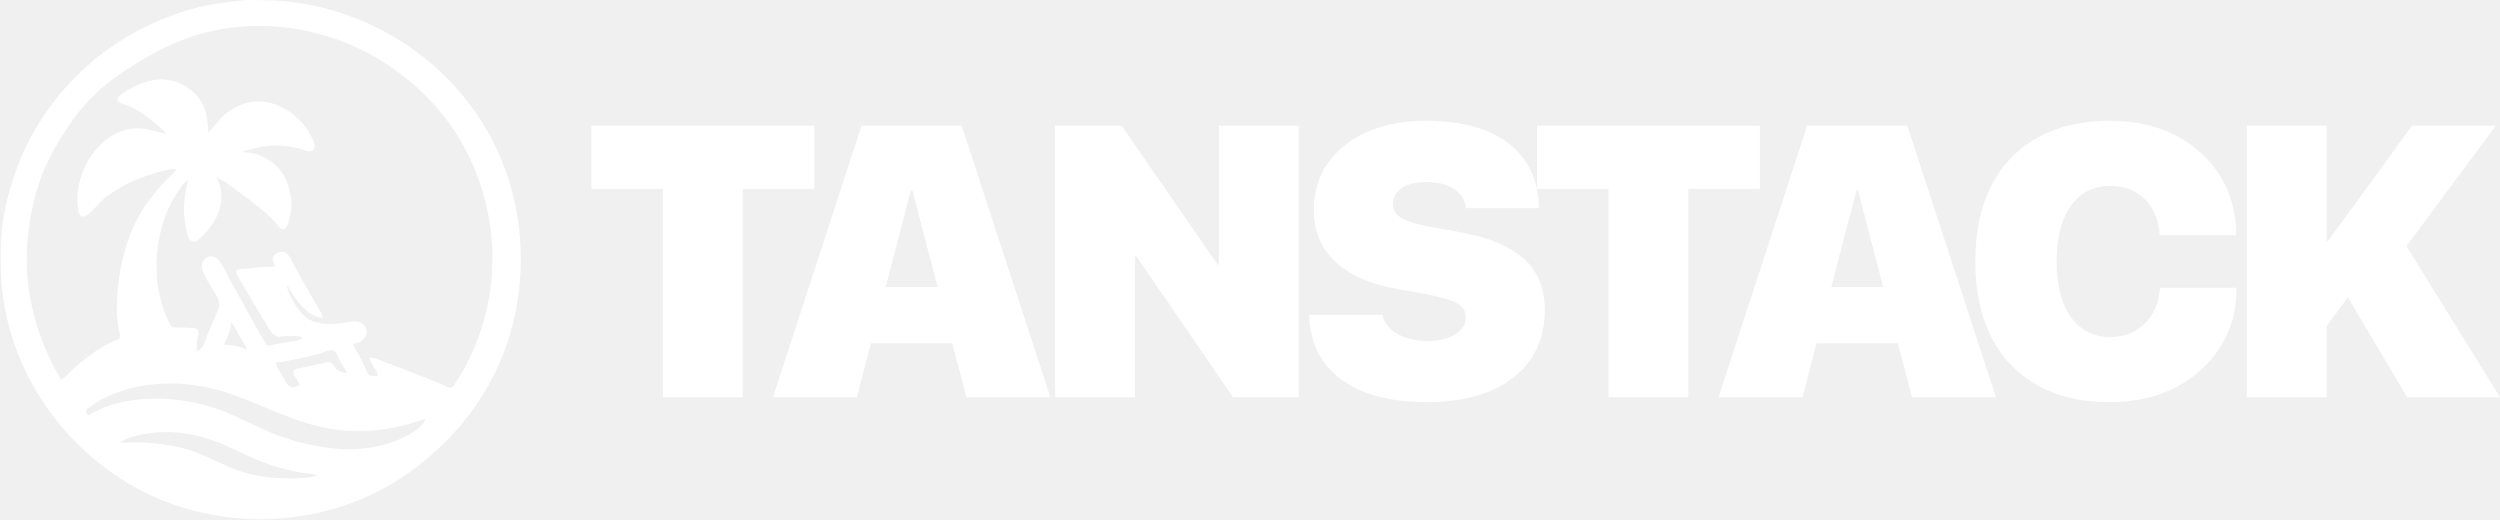
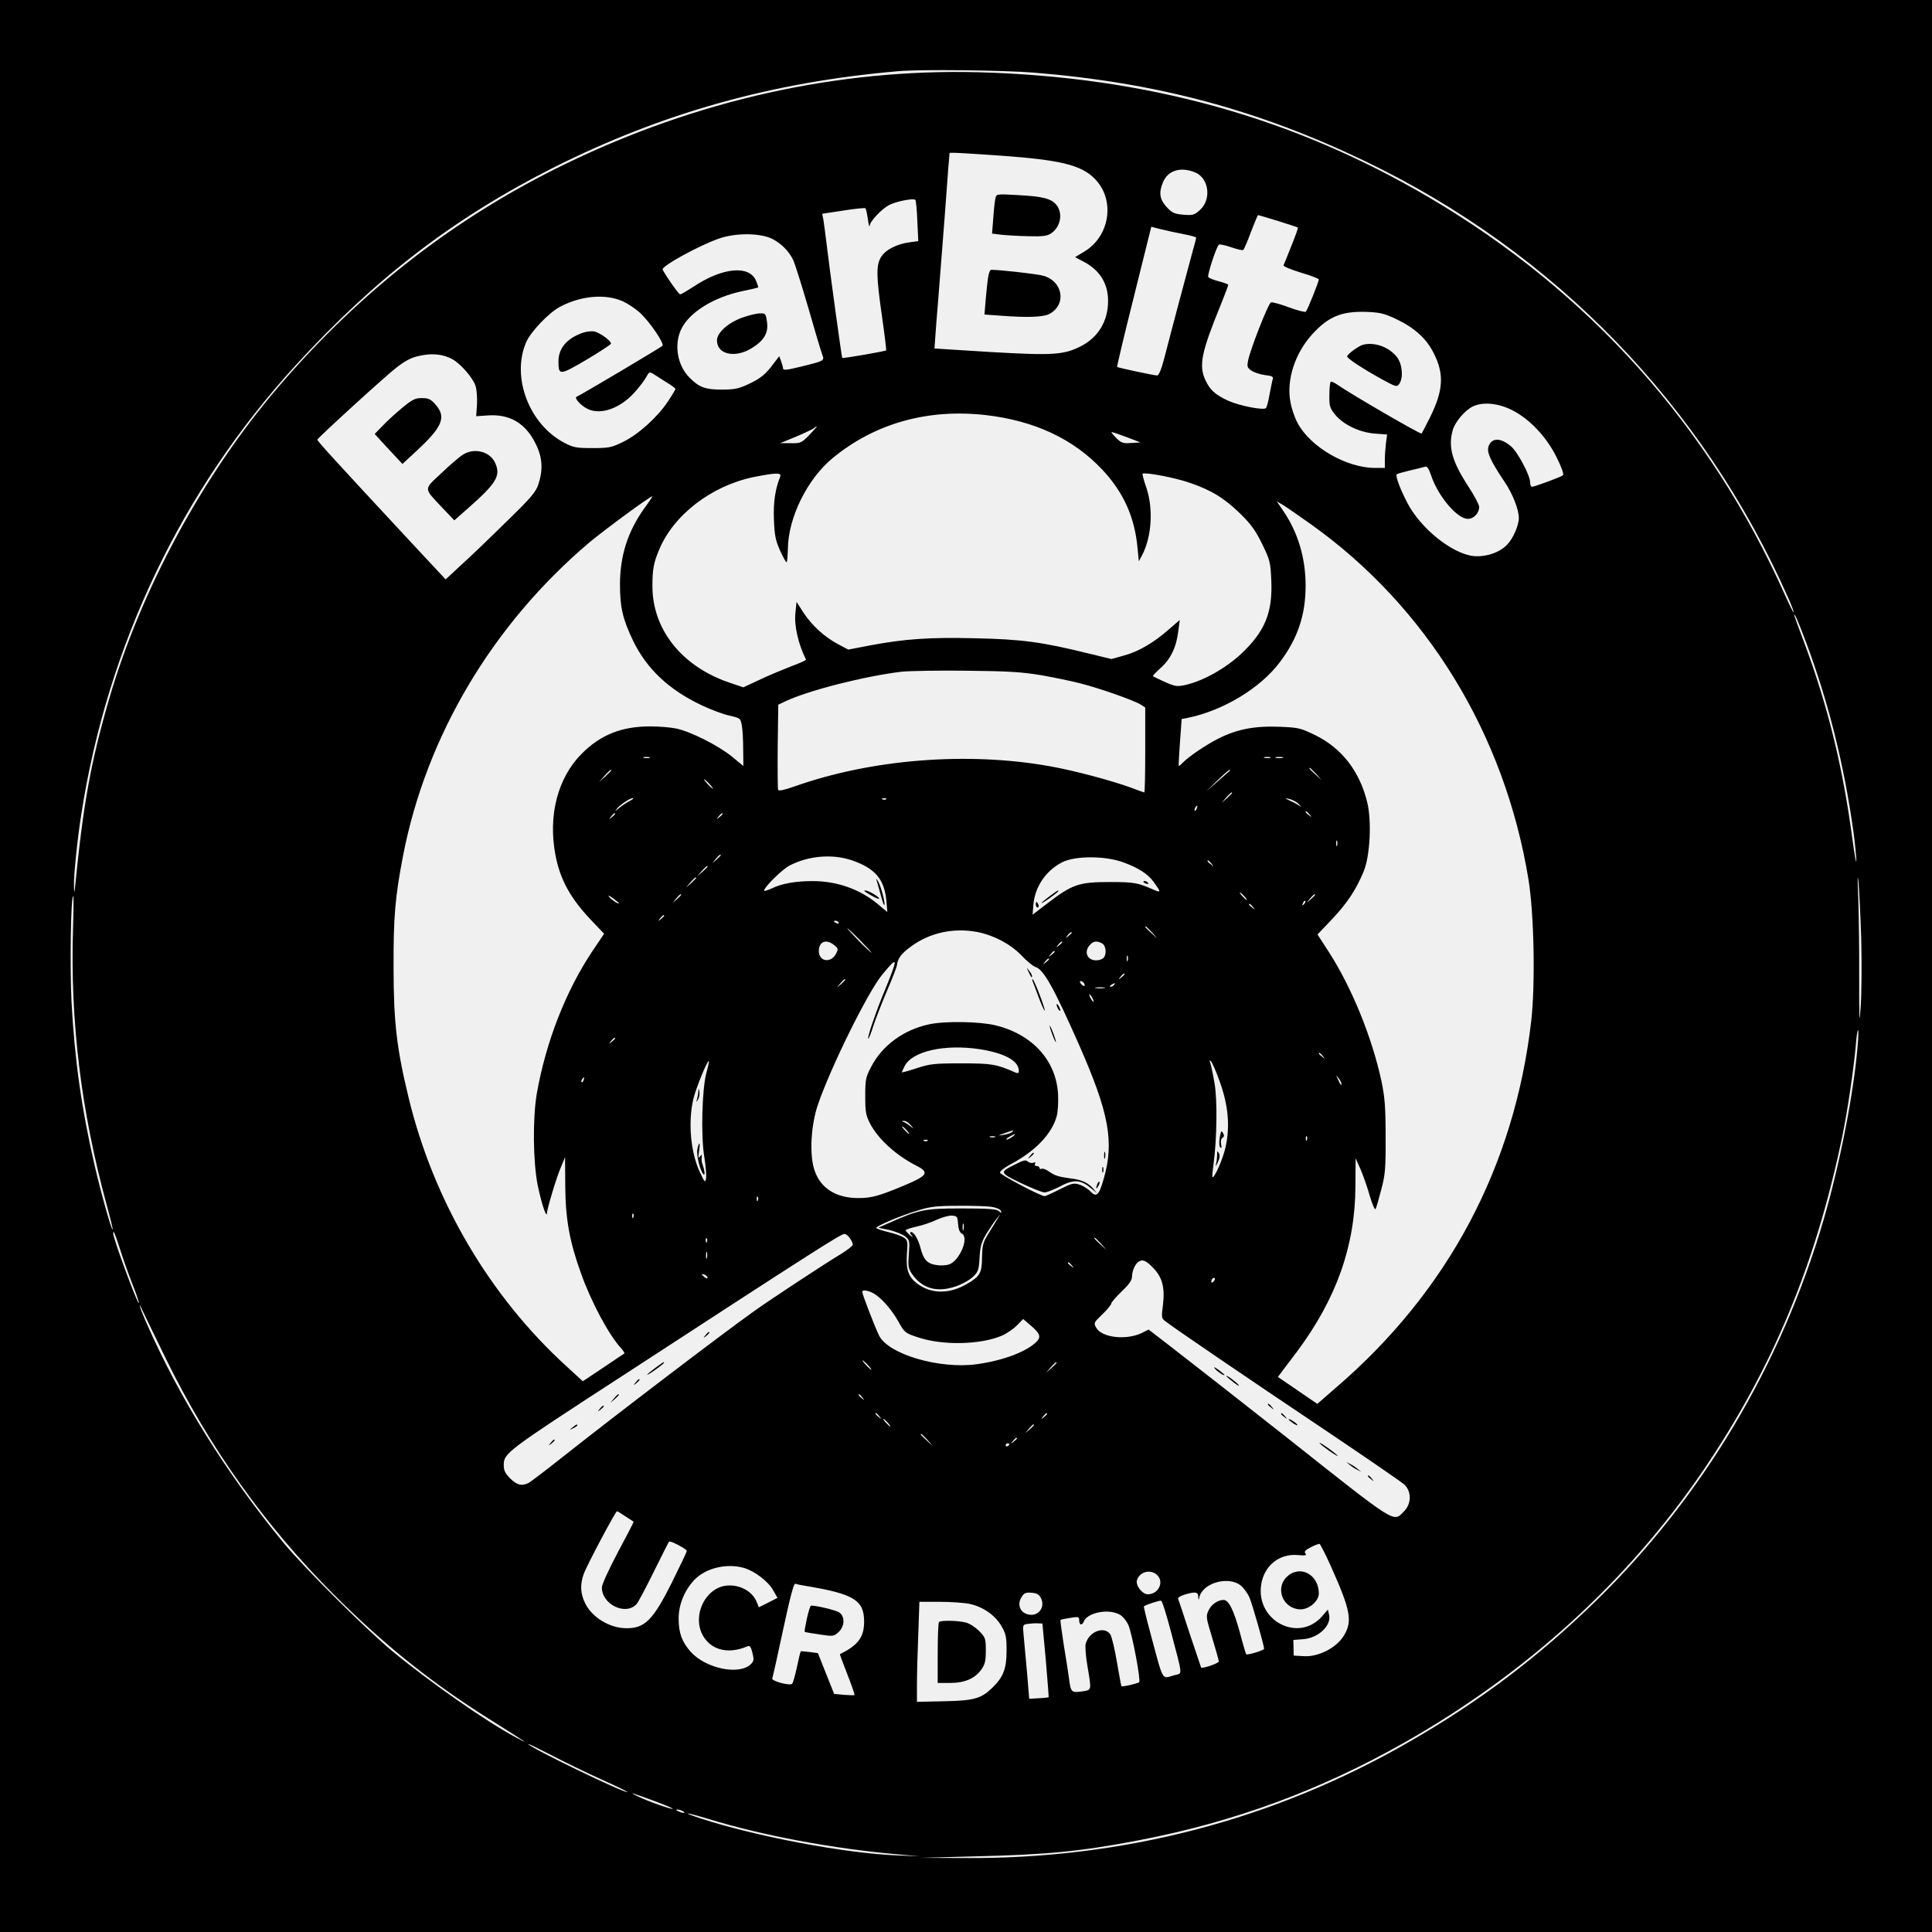
- <svg xmlns="http://www.w3.org/2000/svg" height="660" viewBox="0 0 3178 660" width="3178">
-   <g fill="#fff" transform="translate(.9778)">
-     <g transform="translate(740.0222 38)">
-       <path d="m101.696 467h101.445v-264.858h90.918v-80.391h-283.281v80.391h90.918z" />
-       <path d="m241.544 467h106.709l68.667-262.944h33.018v-82.305h-95.703zm70.82-68.667h211.025l-21.055-71.538h-168.916zm175.137 68.667h106.709l-112.69-345.249h-62.686v82.305z" />
-       <path d="m600.314 467h101.445v-179.443h41.392l-66.274-38.76 149.536 218.203h83.501v-345.249h-101.445v176.572h-41.392l66.514 38.76-148.818-215.332h-84.458z" />
-       <path d="m1072.013 473.221c31.742 0 58.857-4.745 81.348-14.236s39.677-22.969 51.56-40.435 17.825-38.082 17.825-61.848v-.239c0-18.662-3.948-34.573-11.843-47.732-7.896-13.159-19.898-23.966-36.008-32.419-16.11-8.454-36.527-14.914-61.25-19.38l-34.692-6.221c-17.227-3.19-29.748-6.899-37.563-11.125-7.816-4.227-11.724-10.248-11.724-18.064v-.239c0-5.264 1.595-10.009 4.785-14.236 3.19-4.227 7.935-7.576 14.236-10.049 6.3-2.472 14.076-3.708 23.328-3.708 9.251 0 17.506 1.276 24.763 3.828 7.257 2.552 13.079 6.101 17.466 10.647 4.386 4.546 6.899 10.009 7.537 16.389l.239 2.393h93.311l-.239-5.264c-.957-21.533-7.018-40.235-18.184-56.106-11.165-15.871-27.275-28.113-48.33-36.726-21.055-8.613-46.974-12.92-77.759-12.92-27.275 0-51.6 4.626-72.974 13.877-21.374 9.251-38.162 22.331-50.364 39.238-12.202 16.908-18.303 36.925-18.303 60.054v.239c0 26.797 9.132 48.729 27.395 65.796s44.542 28.631 78.835 34.692l34.692 6.221c19.141 3.509 32.619 7.337 40.435 11.484 7.816 4.147 11.724 10.288 11.724 18.423v.239c0 5.742-1.994 10.846-5.981 15.312s-9.61 7.975-16.868 10.527c-7.257 2.552-15.99 3.828-26.199 3.828-9.57 0-18.343-1.316-26.318-3.948s-14.595-6.261-19.858-10.886c-5.264-4.626-8.613-10.049-10.049-16.27l-.479-2.153h-93.311l.239 4.546c1.276 22.65 8.015 41.91 20.217 57.781 12.202 15.871 29.189 27.953 50.962 36.248 21.772 8.294 47.572 12.441 77.4 12.441z" />
-       <path d="m1303.737 467h101.445v-264.858h90.918v-80.391h-283.281v80.391h90.918z" />
-       <path d="m1443.585 467h106.709l68.667-262.944h33.018v-82.305h-95.703zm70.82-68.667h211.025l-21.055-71.538h-168.916zm175.137 68.667h106.709l-112.69-345.249h-62.686v82.305z" />
-       <path d="m1941.125 473.221c31.742 0 59.655-6.3 83.74-18.901 24.085-12.601 42.947-29.668 56.584-51.201 13.638-21.533 20.457-45.778 20.457-72.734v-2.632h-97.139l-.239 2.632c-1.117 12.122-4.466 22.69-10.049 31.702-5.583 9.012-12.92 15.99-22.012 20.935-9.092 4.945-19.46 7.417-31.104 7.417-13.877 0-25.92-3.748-36.128-11.245s-18.064-18.463-23.567-32.898c-5.503-14.435-8.254-31.861-8.254-52.278v-.239c0-20.257 2.751-37.484 8.254-51.68 5.503-14.196 13.319-25.042 23.447-32.539s22.131-11.245 36.008-11.245c12.601 0 23.407 2.592 32.419 7.776 9.012 5.184 16.11 12.282 21.294 21.294s8.254 19.26 9.211 30.745l.239 2.871h97.139v-2.153c0-27.116-6.699-51.48-20.098-73.093-13.398-21.613-32.1-38.72-56.106-51.321-24.006-12.601-52.039-18.901-84.099-18.901-35.091 0-65.437 6.978-91.038 20.935-25.601 13.957-45.339 34.214-59.216 60.771-13.877 26.558-20.815 58.818-20.815 96.78v.239c0 37.962 6.899 70.262 20.696 96.899 13.797 26.637 33.496 46.974 59.097 61.011 25.601 14.036 56.026 21.055 91.277 21.055z" />
-       <path d="m2214.24 379.671 75.366-101.445h26.079l116.04-156.475h-106.47l-106.709 146.426h-4.307zm-99.053 87.329h101.445v-345.249h-101.445zm203.848 0h117.954l-140.205-226.577-74.17 64.121z" />
-     </g>
-     <path d="m305.114.624c8.718-1.145 17.927-.365 26.713-.365 32.549 0 64.506 5.053 95.649 14.631 39.744 12.224 76.763 31.767 109.436 57.478 40.047 31.513 73.229 72.847 94.521 119.236 39.836 86.79 39.544 191.973-1.268 278.398-26.389 55.88-68.724 102.65-119.965 136.757-41.809 27.829-90.707 44.863-140.457 50.893-63.325 7.678-131.785-3.542-188.712-32.729-106.869-54.795-179.523-165.076-180.96-285.932-.277-23.301.086-46.741 4.699-69.815 7.513-37.579 20.613-73.904 40.286-106.877 21.281-35.67 48.77-67.147 81.688-92.526 38.602-29.761 83.468-51.167 130.978-62.058 11.474-2.63 22.995-4.087 34.573-5.496l3.658-.445c3.05-.372 6.104-.748 9.163-1.15zm-110.556 549.441c-14.717 1.578-30.239 4.256-42.87 12.522 2.843.684 6.102.005 9.069 0 7.125-.012 14.318-.28 21.435.032 17.817.782 36.382 3.632 53.587 8.35 22.029 6.041 41.433 17.929 62.656 25.945 22.39 8.457 44.677 11.085 68.427 11.085 11.968 0 23.846-.036 35.45-3.303-6.056-3.225-14.726-2.62-21.435-3.963-14.557-2.915-28.869-6.475-42.87-11.47-10.305-3.677-20.231-8.214-30.111-12.849l-6.349-2.985c-9.171-4.309-18.363-8.561-27.845-12.143-24.932-9.418-52.56-14.072-79.144-11.222zm22.259-62.614c-29.164 0-58.66 5.137-84.915 18.37-6.361 3.206-12.408 7.026-18.137 11.259-1.746 1.291-4.842 2.948-5.487 5.192-.655 2.276 1.686 4.182 3.014 5.638 6.562-3.498 12.797-7.2 19.786-9.855 45.199-17.17 99.992-13.571 145.098 2.172 22.494 7.851 43.219 19.592 65.129 28.8 24.503 10.298 49.53 16.975 75.847 20.399 31.042 4.038 66.434.765 94.808-13.242 9.971-4.922 23.814-12.422 28.03-23.32-5.207.455-9.892 2.686-14.84 4.224-7.867 2.446-15.827 4.52-23.908 6.139-27.388 5.487-56.512 6.619-84.091 1.64-25.992-4.693-50.143-14.119-74.18-24.035l-3.068-1.268c-2.045-.847-4.09-1.696-6.136-2.544l-3.069-1.272c-12.28-5.086-24.607-10.111-37.211-14.51-24.485-8.547-50.727-13.785-76.671-13.785zm51.114-447.991c-34.96 7.723-66.277 22.761-96.457 41.718-17.521 11.005-34.282 22.28-49.465 36.444-22.579 21.065-39.836 46.669-54.887 73.412-15.507 27.554-25.45 59.666-30.255 90.824-4.714 30.568-5.491 62.707-.091 93.301 6.75 38.249 19.599 74.141 39.89 107.338 6.819-3.185 11.66-10.446 17.313-15.337 11.415-9.876 23.4-19.029 36.275-26.929 4.766-2.924 9.662-5.194 14.84-7.275 1.953-.785 5.146-1.503 6.065-3.648 1.461-3.407-1.241-9.336-1.705-12.866-1.325-10.096-2.125-20.363-1.875-30.55.725-29.669 6.27-59.752 16.826-87.521 7.955-20.924 20.107-39.922 34.503-56.972 4.885-5.785 10.078-11.171 15.437-16.513 3.167-3.157 7.098-5.859 9.069-9.909-10.337.007-20.675 2.987-30.504 6.013-21.174 6.52-41.801 16.193-59.358 29.842-8.008 6.226-13.873 14.387-21.447 20.94-2.323 2.011-6.485 4.705-9.695 3.188-4.85-2.29-4.101-11.835-4.657-16.222-2.137-16.873 4.255-38.216 12.378-52.843 13.04-23.48 37.151-43.529 65.467-42.829 12.229.302 22.935 4.551 34.626 7.325-2.965-4.212-6.939-7.282-10.717-10.734-9.257-8.459-19.383-16.185-30.504-22.029-4.474-2.351-9.291-3.779-14.015-5.506-2.375-.868-5.366-2.063-6.26-4.702-1.655-4.889 7.149-9.417 10.382-11.479 12.5-7.969 27.827-14.525 42.87-14.894 23.509-.577 46.479 12.468 56.163 34.666 3.404 7.803 4.411 16.055 5.079 24.383l.122 1.562.174 2.346c.019.261.038.521.057.782l.116 1.564.12 1.564c7.384-6.019 12.577-14.877 19.786-21.324 16.861-15.078 39.937-21.772 61.832-14.984 19.787 6.133 36.984 19.788 47.106 37.96 2.648 4.754 10.036 16.374 4.698 21.109-4.177 3.707-9.475.818-13.881-.719-3.336-1.164-6.783-1.902-10.242-2.586l-1.887-.37c-.629-.123-1.258-.246-1.886-.372-11.98-2.402-25.917-2.153-37.923-.041-7.763 1.365-15.349 4.128-23.084 5.272v1.651c21.15.175 41.609 12.241 52.043 30.55 4.323 7.585 6.482 16.267 8.139 24.77 2.048 10.509.608 21.959-2.263 32.201-.963 3.434-2.711 9.256-6.817 10.047-2.903.559-5.368-2.331-7.025-4.279-4.344-5.108-8.476-9.963-13.573-14.374-12.896-11.157-26.531-21.449-40.397-31.373-7.362-5.269-15.426-12.12-23.908-15.34 2.385 5.745 4.721 11.086 5.533 17.339 2.386 18.393-5.314 35.705-16.872 49.54-3.527 4.222-7.299 8.476-11.745 11.756-1.843 1.361-4.157 3.138-6.595 2.753-7.646-1.208-8.556-12.733-9.728-18.637-3.97-19.999-2.376-39.861 3.133-59.449-4.901 2.485-8.444 7.924-11.521 12.385-6.771 9.816-12.646 20.199-16.859 31.376-16.778 44.52-16.616 96.664 5.119 139.523 2.427 4.786 6.111 4.144 10.895 4.144.721 0 1.443-.005 2.165-.011l2.168-.022c4.339-.045 8.687-.065 12.98.509 2.228.297 5.321.032 7.084 1.674 2.111 1.967.986 5.339.5 7.759-1.359 6.766-1.813 12.914-1.813 19.816 9.024-1.399 11.525-15.866 14.724-23.119 3.625-8.216 7.313-16.441 10.667-24.77 1.649-4.094 3.854-8.671 3.275-13.211-.65-5.102-4.336-10.511-6.905-14.862-4.862-8.234-10.389-16.708-13.969-25.596-2.862-7.105-.197-15.983 7.872-18.522 4.45-1.4 9.198 1.346 12.094 4.563 6.073 6.743 9.993 16.778 14.402 24.693l34.395 61.926c2.921 5.244 5.848 10.482 8.837 15.688 1.166 2.031 2.352 5.167 4.74 6.033 2.127.771 5.033-.325 7.149-.749 5.492-1.1 10.976-2.287 16.488-3.283 6.605-1.193 16.674-.969 21.435-6.13-6.963-2.205-15.012-2.075-22.259-1.578-4.353.299-9.178 1.856-13.178-.686-5.953-3.783-9.91-12.522-13.553-18.378-8.98-14.439-17.441-29.096-26.041-43.761l-1.376-2.335-2.766-4.665c-1.381-2.334-2.751-4.675-4.08-7.036-1.027-1.826-2.55-4.233-1.078-6.247 1.546-2.114 4.915-2.239 7.956-2.243l.603 0c1.195.002 2.316.002 3.223-.117 12.274-1.615 24.719-2.953 37.099-2.953-.964-3.352-3.72-7.141-2.838-10.73 1.972-8.031 13.526-10.543 18.9-4.781 3.608 3.868 5.704 9.192 8.051 13.86 3.097 6.162 6.624 12.118 9.941 18.165 5.806 10.586 12.146 20.881 18.117 31.376.492.866 1 1.727 1.512 2.587l.772 1.291c2.577 4.303 5.165 8.635 6.553 13.462-20.736-.949-36.302-25.019-45.343-41.284-.721 2.604.451 4.928 1.388 7.431 1.948 5.198 4.276 10.148 7.206 14.862 4.185 6.733 8.982 13.666 15.314 18.554 11.236 8.674 26.053 8.722 39.572 7.794 8.67-.595 19.503-4.542 28.03-1.864 8.514 2.674 11.941 12.063 6.885 19.276-3.787 5.403-8.843 7.443-15.129 8.258 4.445 9.536 10.269 18.385 14.49 28.073 1.758 4.036 3.591 10.221 7.805 12.35 2.806 1.417 6.825.097 9.858.035-3.044-8.054-8.743-14.888-11.542-23.119 8.534.391 16.787 4.843 24.733 7.685 15.63 5.59 31.064 11.702 46.475 17.869l7.112 2.849c6.339 2.539 12.716 5.052 18.962 7.813 2.285 1.01 5.449 3.37 7.975 1.917 2.061-1.186 3.394-4.015 4.665-5.932 3.556-5.362 6.776-10.929 9.966-16.513 12.774-22.366 22.144-46.873 28.403-71.834 20.645-82.323 2.934-173.156-46.677-241.923-19.061-26.421-43.033-49.262-69.462-68.178-66.139-47.337-152.911-66.294-232.487-48.717zm135.205 410.529c-17.533 4.571-35.602 8.714-53.587 11.04 2.365 8.053 8.145 15.886 12.376 23.119 1.636 2.797 3.386 6.542 6.618 7.756 3.651 1.371 8.064-.854 11.509-1.976-1.595-4.365-4.28-8.292-6.477-12.385-.905-1.688-2.306-3.686-1.56-5.69 1.411-3.787 7.266-3.564 10.51-4.222 8.547-1.734 17.005-3.898 25.557-5.611 3.151-.632 7.539-2.342 10.705-1.286 2.371.791 3.8 2.745 5.152 4.782l.606.919c.809 1.223 1.637 2.418 2.671 3.351 3.458 3.122 8.628 3.602 13.018 4.454-2.679-6.027-7.13-11.301-9.985-17.339-1.66-3.512-3.023-8.678-6.656-10.707-5.005-2.796-15.342 2.461-20.458 3.796zm-110.473-40.152c-.825 10.468-4.036 18.985-9.069 28.073 5.767.73 11.649.99 17.313 2.394 4.245 1.052 8.157 3.058 12.366 4.212-2.251-6.158-6.426-11.652-9.661-17.339-3.266-5.741-6.19-12.717-10.949-17.339z" />
+ <svg xmlns="http://www.w3.org/2000/svg" version="1.0" width="1024pt" height="1024pt" viewBox="0 0 1024 1024" preserveAspectRatio="xMidYMid meet">
+   <g transform="translate(0,1024) scale(0.1,-0.1)" fill="#000000" stroke="none">
+     <path d="M0 5120 l0 -5120 5120 0 5120 0 0 5120 0 5120 -5120 0 -5120 0 0 -5120z m5480 4735 c653 -53 1188 -197 1755 -469 1007 -484 1791 -1293 2243 -2315 18 -40 31 -75 29 -77 -2 -2 -23 40 -47 94 -399 892 -1037 1605 -1880 2102 -723 427 -1501 643 -2395 667 -742 19 -1491 -147 -2190 -487 -581 -282 -1081 -670 -1518 -1179 -400 -466 -731 -1077 -900 -1661 -96 -331 -136 -551 -180 -1000 -3 -26 -4 -22 -5 15 -2 50 18 250 39 380 138 893 533 1720 1137 2380 421 460 837 779 1362 1045 578 291 1165 456 1835 513 114 10 560 5 715 -8z m-176 -440 c320 -23 427 -50 499 -123 110 -112 80 -307 -60 -388 l-45 -27 38 -20 c91 -45 137 -117 137 -212 0 -107 -52 -193 -144 -240 -90 -46 -148 -50 -475 -31 -165 10 -300 19 -301 19 0 1 7 108 18 237 10 129 25 325 34 435 8 110 18 237 21 283 l7 82 30 0 c16 0 125 -7 241 -15z m1031 -89 c73 -31 87 -143 25 -199 -30 -27 -38 -29 -88 -25 -48 4 -60 10 -89 41 -37 41 -42 76 -19 131 26 63 94 84 171 52z m-1473 -257 l5 -107 -45 -6 c-68 -9 -129 -40 -152 -78 -27 -44 -26 -101 5 -317 14 -96 23 -176 22 -178 -6 -5 -229 -44 -233 -40 -3 3 -64 447 -84 612 -6 50 -13 104 -16 121 l-6 31 112 17 c62 10 114 15 117 12 3 -2 9 -29 13 -58 4 -29 8 -45 9 -36 2 26 66 93 107 113 40 19 125 35 135 26 4 -3 9 -54 11 -112z m1911 0 c56 -18 104 -33 106 -35 2 -2 -13 -45 -34 -96 -20 -51 -39 -98 -42 -104 -2 -6 37 -22 92 -39 52 -15 95 -32 95 -36 0 -12 -60 -163 -69 -171 -3 -4 -44 6 -89 23 -46 17 -89 29 -96 26 -14 -6 -110 -250 -121 -309 -6 -32 -4 -38 19 -53 15 -10 47 -20 71 -23 36 -4 45 -8 41 -21 -3 -9 -10 -45 -17 -81 -6 -36 -15 -69 -19 -73 -11 -13 -141 12 -200 39 -68 31 -97 57 -121 109 -36 78 -22 147 81 399 22 55 40 102 40 106 0 3 -22 12 -50 19 -27 7 -53 17 -56 23 -6 9 41 155 56 171 3 4 32 -2 64 -13 32 -11 62 -18 65 -15 4 2 23 45 41 95 19 49 36 90 38 90 2 0 50 -14 105 -31z m-500 -70 c37 -7 67 -15 67 -19 0 -3 -9 -39 -21 -80 -20 -74 -105 -391 -149 -562 -15 -57 -28 -88 -37 -88 -17 0 -207 41 -212 45 -2 2 38 170 89 373 l92 370 51 -13 c29 -7 82 -19 120 -26z m-2178 -26 c46 -24 86 -64 108 -109 9 -17 45 -132 81 -255 35 -123 69 -236 75 -251 11 -30 10 -31 -117 -62 -73 -18 -92 -20 -92 -7 0 5 -5 22 -10 37 l-10 26 -29 -38 c-42 -57 -69 -80 -136 -111 -50 -23 -73 -28 -140 -28 -87 0 -119 12 -169 62 -66 64 -85 177 -45 259 43 89 172 169 324 201 44 9 81 18 83 19 2 1 -3 17 -11 36 -35 84 -178 71 -332 -32 -33 -21 -64 -40 -70 -40 -8 0 -75 96 -93 131 -8 18 199 131 303 166 90 30 218 28 280 -4z m-794 -330 c26 -12 66 -38 89 -59 52 -47 133 -165 121 -177 -9 -9 -438 -264 -455 -270 -14 -5 20 -45 56 -63 69 -36 174 0 251 86 27 30 55 67 63 83 14 26 17 27 37 15 12 -8 43 -27 69 -44 27 -16 48 -32 48 -35 0 -4 -18 -34 -40 -67 -56 -84 -156 -174 -237 -214 -62 -30 -75 -33 -163 -33 -85 0 -101 3 -149 28 -187 98 -282 349 -202 534 25 56 121 157 181 188 111 58 239 69 331 28z m4101 -95 c96 -46 159 -103 197 -180 57 -112 51 -198 -21 -343 -22 -44 -42 -81 -43 -83 -5 -6 -380 212 -448 260 -16 11 -31 17 -34 14 -4 -3 -7 -35 -7 -70 -1 -57 2 -68 29 -102 44 -54 128 -95 210 -102 l67 -5 -6 -45 c-3 -25 -6 -64 -6 -88 l0 -44 -53 0 c-150 0 -341 110 -409 237 -15 27 -32 76 -38 110 -23 116 22 258 114 360 86 95 156 124 287 120 74 -3 95 -8 161 -39z m-5006 -211 c44 -23 109 -98 124 -141 7 -21 10 -66 8 -100 l-4 -62 58 4 c119 9 203 -40 257 -150 36 -71 40 -136 15 -214 -14 -42 -38 -71 -168 -197 -83 -82 -190 -185 -238 -228 l-86 -80 -180 193 c-411 442 -502 542 -500 548 6 13 372 347 422 384 59 44 84 55 146 65 53 8 103 1 146 -22z m5615 -269 c95 -47 185 -142 239 -251 26 -52 40 -91 34 -96 -10 -9 -150 -61 -165 -61 -5 0 -9 11 -9 24 0 36 -67 162 -101 190 -55 47 -102 47 -119 1 -12 -30 10 -78 84 -188 44 -65 76 -147 76 -193 0 -39 -30 -108 -62 -141 -41 -43 -116 -67 -180 -60 -114 14 -279 147 -349 282 -39 75 -64 143 -56 151 3 3 34 12 68 20 35 8 71 17 81 20 12 4 20 -7 33 -45 36 -110 138 -231 195 -231 31 0 60 30 60 64 0 10 -26 60 -59 110 -86 133 -106 207 -81 297 12 42 63 103 105 124 52 26 133 19 206 -17z m-2786 -28 c258 -30 464 -126 617 -289 112 -119 172 -251 187 -414 l7 -72 17 32 c51 96 61 246 23 358 -14 39 -22 72 -20 74 10 10 174 -21 250 -48 115 -39 186 -83 270 -166 56 -55 80 -89 114 -159 41 -84 44 -96 48 -191 8 -171 -33 -271 -159 -390 -84 -78 -200 -143 -294 -165 -46 -10 -55 -9 -110 15 -33 15 -62 29 -64 31 -2 2 16 22 41 44 52 46 83 109 93 194 l8 60 -59 -51 c-81 -71 -162 -118 -239 -138 l-64 -18 -128 31 c-239 59 -350 74 -593 79 -242 6 -373 -3 -560 -38 l-114 -22 -53 28 c-72 38 -139 99 -184 167 l-37 58 -6 -57 c-8 -67 15 -167 56 -249 2 -3 -31 -18 -72 -33 -41 -16 -117 -47 -168 -71 l-92 -43 -77 26 c-250 86 -405 281 -405 510 0 89 6 123 35 192 76 185 276 339 499 386 121 24 153 25 143 2 -26 -65 -37 -135 -33 -228 3 -83 9 -110 32 -162 16 -35 31 -63 35 -63 3 0 6 33 7 73 2 163 102 367 236 478 224 185 504 264 813 229z m-935 -105 c-42 -43 -47 -45 -100 -44 l-55 0 85 35 c47 20 89 40 95 45 5 5 11 9 14 9 3 0 -15 -20 -39 -45z m1682 -12 l73 -28 -49 -3 c-44 -3 -53 0 -80 27 -17 17 -28 31 -24 31 4 0 40 -12 80 -27z m-2557 -377 c-88 -124 -128 -249 -129 -401 0 -124 14 -185 69 -300 73 -151 191 -262 368 -345 47 -22 111 -46 143 -53 58 -13 59 -14 66 -53 4 -21 7 -78 7 -126 l1 -88 -62 51 c-73 59 -220 133 -296 148 -29 6 -90 11 -135 11 -152 0 -263 -44 -363 -144 -128 -128 -180 -328 -140 -538 25 -132 81 -232 194 -350 l64 -67 -62 -92 c-141 -211 -247 -482 -295 -756 -22 -131 -20 -360 5 -485 20 -98 48 -180 49 -147 2 27 50 187 74 243 l22 53 1 -151 c1 -176 22 -294 83 -464 55 -154 148 -328 214 -399 11 -13 19 -25 16 -27 -2 -1 -53 -35 -112 -75 l-108 -72 -85 78 c-408 371 -707 879 -839 1428 -62 256 -79 398 -79 685 -1 270 8 374 50 593 123 637 476 1229 989 1663 87 72 317 241 333 244 2 0 -17 -29 -43 -64z m3535 -86 c613 -437 1025 -1111 1151 -1880 30 -182 37 -554 15 -750 -89 -772 -440 -1433 -1033 -1943 l-101 -88 -105 72 -104 71 99 131 c211 282 311 564 312 880 l1 148 26 -58 c14 -32 36 -95 49 -141 14 -47 27 -77 31 -70 4 7 17 54 30 103 21 79 24 112 23 280 0 158 -4 207 -22 295 -51 235 -158 497 -280 686 l-59 91 76 80 c82 87 128 156 169 255 34 83 43 269 18 368 -41 164 -134 283 -272 352 -80 39 -90 42 -193 46 -133 5 -226 -13 -326 -64 -66 -34 -152 -92 -188 -128 -8 -9 -17 -16 -19 -16 -2 0 1 56 6 125 l9 124 31 6 c188 38 386 157 490 296 94 125 136 249 136 405 0 148 -41 284 -121 400 l-32 47 32 -19 c17 -10 85 -57 151 -104z m2621 -620 c121 -322 204 -656 254 -1018 8 -62 14 -127 14 -145 -1 -18 -9 31 -20 108 -50 384 -132 718 -260 1059 -27 71 -49 132 -49 134 0 16 16 -19 61 -138z m-4051 -179 c68 -12 160 -31 202 -42 101 -25 291 -92 323 -113 l25 -16 0 -225 c0 -124 -2 -225 -5 -225 -2 0 -34 11 -70 25 -100 37 -306 92 -432 114 -437 78 -945 37 -1351 -107 -58 -20 -85 -26 -88 -18 -2 6 -3 110 -2 231 l3 220 40 19 c122 57 416 132 615 156 41 4 197 7 345 5 221 -2 293 -7 395 -24z m-2077 -438 c-7 -2 -21 -2 -30 0 -10 3 -4 5 12 5 17 0 24 -2 18 -5z m3290 0 c-7 -2 -21 -2 -30 0 -10 3 -4 5 12 5 17 0 24 -2 18 -5z m65 0 c-10 -2 -26 -2 -35 0 -10 3 -2 5 17 5 19 0 27 -2 18 -5z m178 -85 l29 -33 -32 29 c-31 28 -38 36 -30 36 2 0 16 -15 33 -32z m-3736 19 c0 -2 -15 -16 -32 -33 l-33 -29 29 33 c28 30 36 37 36 29z m3275 -5 c-6 -5 -35 -31 -66 -58 l-56 -49 59 58 c32 31 62 57 65 57 4 0 3 -4 -2 -8z m-2755 -67 c13 -14 21 -25 18 -25 -2 0 -15 11 -28 25 -13 14 -21 25 -18 25 2 0 15 -11 28 -25z m2770 -48 c0 -2 -12 -14 -27 -28 l-28 -24 24 28 c23 25 31 32 31 24z m-3195 -44 c-16 -8 -41 -25 -55 -37 -20 -17 -22 -18 -10 -2 17 22 70 56 85 56 6 -1 -3 -8 -20 -17z m1362 11 c-3 -3 -12 -4 -19 -1 -8 3 -5 6 6 6 11 1 17 -2 13 -5z m2188 -27 c11 -11 13 -16 4 -9 -8 6 -31 19 -50 27 -33 16 -33 16 -4 10 17 -4 39 -16 50 -28z m-542 -22 c-3 -9 -8 -14 -10 -11 -3 3 -2 9 2 15 9 16 15 13 8 -4z m598 -32 c13 -16 12 -17 -3 -4 -10 7 -18 15 -18 17 0 8 8 3 21 -13z m-3681 3 c0 -2 -8 -10 -17 -17 -16 -13 -17 -12 -4 4 13 16 21 21 21 13z m570 0 c0 -2 -8 -10 -17 -17 -16 -13 -17 -12 -4 4 13 16 21 21 21 13z m3257 -168 c-3 -7 -5 -2 -5 12 0 14 2 19 5 13 2 -7 2 -19 0 -25z m-3267 -51 c0 -2 -10 -12 -22 -23 l-23 -19 19 23 c18 21 26 27 26 19z m696 -27 c123 -43 171 -100 182 -214 l5 -60 -49 41 c-96 80 -217 123 -347 123 -91 0 -164 -13 -217 -39 -22 -10 -40 -16 -40 -11 0 18 96 112 134 132 102 53 228 63 332 28z m1439 -11 c79 -29 128 -61 158 -101 42 -58 42 -61 0 -43 -85 37 -102 40 -233 40 -161 0 -196 -12 -326 -111 l-81 -62 4 52 c8 95 65 180 151 225 69 36 230 36 327 0z m466 -6 c13 -16 12 -17 -3 -4 -10 7 -18 15 -18 17 0 8 8 3 21 -13z m-2671 -16 c0 -2 -12 -14 -27 -28 l-28 -24 24 28 c23 25 31 32 31 24z m6115 -387 c3 -129 2 -289 -3 -355 -7 -105 -8 -85 -8 150 1 149 -2 342 -5 430 -4 97 -4 130 1 85 4 -41 11 -181 15 -310z m-6175 327 c0 -2 -12 -14 -27 -28 l-28 -24 24 28 c23 25 31 32 31 24z m2905 -97 c10 -11 16 -20 13 -20 -3 0 -13 9 -23 20 -10 11 -16 20 -13 20 3 0 13 -9 23 -20z m-3315 -37 c0 -8 -38 17 -51 33 -9 11 -2 9 19 -6 17 -13 32 -25 32 -27z m330 44 c0 -2 -10 -12 -22 -23 l-23 -19 19 23 c18 21 26 27 26 19z m3360 0 c0 -2 -10 -12 -22 -23 l-23 -19 19 23 c18 21 26 27 26 19z m-6583 -181 c-15 -491 43 -966 179 -1464 19 -69 33 -127 31 -129 -6 -5 -62 195 -96 342 -69 300 -105 554 -122 865 -9 188 -4 560 9 560 3 0 2 -78 -1 -174z m6524 131 c-10 -9 -11 -8 -5 6 3 10 9 15 12 12 3 -3 0 -11 -7 -18z m-270 -14 c13 -16 12 -17 -3 -4 -10 7 -18 15 -18 17 0 8 8 3 21 -13z m-3121 -47 c0 -2 -8 -10 -17 -17 -16 -13 -17 -12 -4 4 13 16 21 21 21 13z m925 -36 c3 -6 -1 -7 -9 -4 -18 7 -21 14 -7 14 6 0 13 -4 16 -10z m1661 -52 l29 -33 -32 29 c-31 28 -38 36 -30 36 2 0 16 -15 33 -32z m-1546 -43 c35 -36 62 -65 59 -65 -2 0 -34 29 -69 65 -35 36 -62 65 -59 65 2 0 34 -29 69 -65z m621 45 c86 -17 174 -63 232 -123 28 -30 62 -58 75 -62 43 -13 96 -107 230 -410 161 -365 189 -518 131 -716 -24 -84 -38 -97 -69 -64 -13 13 -39 30 -58 36 -31 10 -40 8 -106 -25 -39 -20 -75 -36 -79 -36 -22 0 -237 114 -237 125 0 8 26 28 58 45 130 69 218 161 243 255 6 22 9 74 7 115 -10 180 -137 319 -334 366 -84 20 -265 23 -349 5 -136 -29 -249 -112 -308 -226 -29 -55 -31 -68 -31 -155 0 -84 3 -101 26 -146 43 -82 138 -168 246 -223 69 -35 59 -52 -65 -104 -134 -56 -173 -67 -244 -67 -122 0 -206 56 -235 157 -24 83 -15 232 21 338 69 201 264 595 340 688 89 108 89 99 2 -113 -41 -101 -81 -220 -75 -225 2 -3 15 28 27 68 13 39 46 124 73 187 27 63 51 124 52 135 4 35 24 62 74 98 100 74 226 101 353 77z m499 -4 c0 -2 -8 -10 -17 -17 -16 -13 -17 -12 -4 4 13 16 21 21 21 13z m-1259 -65 c23 -19 23 -21 9 -48 -28 -50 -90 -39 -90 16 0 51 39 66 81 32z m1209 15 c0 -2 -8 -10 -17 -17 -16 -13 -17 -12 -4 4 13 16 21 21 21 13z m211 -6 c22 -12 26 -59 7 -78 -7 -7 -24 -12 -38 -12 -48 0 -67 45 -33 82 18 20 36 23 64 8z m-251 -44 c0 -2 -8 -10 -17 -17 -16 -13 -17 -12 -4 4 13 16 21 21 21 13z m387 -48 c-3 -7 -5 -2 -5 12 0 14 2 19 5 13 2 -7 2 -19 0 -25z m-417 8 c0 -2 -8 -10 -17 -17 -16 -13 -17 -12 -4 4 13 16 21 21 21 13z m400 -80 c0 -2 -8 -10 -17 -17 -16 -13 -17 -12 -4 4 13 16 21 21 21 13z m-1480 -29 c0 -2 -10 -12 -22 -23 l-23 -19 19 23 c18 21 26 27 26 19z m1265 -18 c11 -17 -1 -21 -15 -4 -8 9 -8 15 -2 15 6 0 14 -5 17 -11z m160 -9 c-3 -5 -12 -10 -18 -10 -7 0 -6 4 3 10 19 12 23 12 15 0z m-52 -17 c-13 -2 -33 -2 -45 0 -13 2 -3 4 22 4 25 0 35 -2 23 -4z m-63 -53 c6 -11 8 -20 6 -20 -3 0 -10 9 -16 20 -6 11 -8 20 -6 20 3 0 10 -9 16 -20z m4056 -252 c-21 -255 -94 -626 -181 -925 -225 -770 -643 -1469 -1206 -2018 -306 -298 -615 -532 -993 -749 -715 -412 -1516 -621 -2361 -614 l-230 1 295 8 c381 9 557 26 865 85 507 97 964 266 1410 519 645 366 1181 854 1580 1438 367 539 599 1095 740 1777 27 130 60 355 71 478 3 45 9 82 12 82 3 0 2 -37 -2 -82z m-6586 38 c0 -2 -8 -10 -17 -17 -16 -13 -17 -12 -4 4 13 16 21 21 21 13z m1933 -57 c133 -21 207 -62 207 -115 0 -12 -5 -14 -17 -9 -102 45 -127 49 -288 49 -145 0 -167 -3 -237 -26 -43 -14 -78 -24 -78 -21 0 2 7 17 15 33 41 79 213 117 398 89z m1818 -36 c13 -16 12 -17 -3 -4 -10 7 -18 15 -18 17 0 8 8 3 21 -13z m-3267 -89 c-23 -86 -30 -335 -11 -446 8 -49 12 -100 9 -114 -4 -24 -7 -22 -32 32 -50 106 -64 267 -35 390 13 55 75 207 82 200 2 -2 -4 -30 -13 -62z m2722 -50 c44 -123 54 -232 30 -343 -13 -61 -61 -171 -70 -159 -2 2 1 32 6 68 18 137 21 341 5 430 -8 47 -18 94 -22 105 -6 15 -5 17 4 9 6 -6 28 -55 47 -110z m644 -8 c0 -12 -5 -7 -19 24 -11 24 -11 24 3 6 9 -11 16 -24 16 -30z m-4017 19 c-3 -9 -8 -14 -10 -11 -3 3 -2 9 2 15 9 16 15 13 8 -4z m1733 -237 c19 -23 19 -23 -1 -7 -11 9 -27 19 -35 22 -13 5 -13 6 1 6 9 1 24 -9 35 -21z m-21 -28 c10 -11 16 -20 13 -20 -3 0 -13 9 -23 20 -10 11 -16 20 -13 20 3 0 13 -9 23 -20z m559 -10 c-5 -5 -25 -12 -44 -15 -35 -5 -35 -5 5 9 51 18 51 18 39 6z m2 -25 c-11 -8 -25 -15 -30 -15 -6 1 0 7 14 15 32 19 40 18 16 0z m-93 -2 c-7 -2 -19 -2 -25 0 -7 3 -2 5 12 5 14 0 19 -2 13 -5z m1654 -15 c-3 -8 -6 -5 -6 6 -1 11 2 17 5 13 3 -3 4 -12 1 -19z m-2010 -4 c-3 -3 -12 -4 -19 -1 -8 3 -5 6 6 6 11 1 17 -2 13 -5z m-900 -316 c-3 -8 -6 -5 -6 6 -1 11 2 17 5 13 3 -3 4 -12 1 -19z m1236 -34 c27 -4 48 -13 52 -22 5 -13 3 -13 -11 -1 -13 11 -58 14 -198 14 -195 0 -225 -6 -386 -78 l-55 -24 57 -12 c31 -7 69 -22 84 -33 26 -21 26 -24 21 -94 -5 -64 -3 -77 16 -105 53 -78 132 -101 230 -68 34 11 76 34 93 51 29 27 32 36 36 102 3 60 9 81 36 127 19 30 43 66 54 79 l20 25 -18 -30 c-10 -16 -31 -52 -48 -78 -25 -41 -30 -58 -31 -122 -1 -83 -11 -100 -80 -140 -93 -55 -190 -54 -264 2 -47 36 -60 74 -54 158 5 67 4 72 -19 87 -13 8 -50 21 -81 28 -32 8 -60 17 -62 21 -6 9 127 66 225 95 61 19 100 23 206 23 72 1 152 -2 177 -5z m-1896 -56 c-3 -8 -6 -5 -6 6 -1 11 2 17 5 13 3 -3 4 -12 1 -19z m1721 -35 c2 -29 9 -46 21 -52 38 -21 -12 -141 -67 -162 -15 -6 -46 -8 -69 -4 -48 7 -68 28 -84 90 -12 47 -35 85 -50 85 -7 0 -7 -6 2 -17 11 -15 10 -14 -9 1 -12 11 -22 22 -22 25 0 4 27 13 59 20 33 7 81 24 108 37 26 12 62 22 78 21 28 -2 30 -5 33 -44z m29 -30 c-3 -10 -5 -4 -5 12 0 17 2 24 5 18 2 -7 2 -21 0 -30z m-4472 -100 c15 -49 45 -133 66 -187 22 -54 37 -101 35 -103 -7 -7 -136 342 -136 369 0 23 10 -1 35 -79z m3869 55 c9 -12 16 -28 16 -35 0 -6 -28 -28 -62 -49 -76 -45 -380 -245 -462 -304 -171 -122 -733 -550 -1011 -770 -88 -70 -170 -132 -182 -139 -36 -19 -63 -13 -99 23 -26 26 -34 42 -34 70 0 64 10 72 637 479 1012 659 1150 747 1169 747 7 0 20 -10 28 -22z m-757 -20 c-3 -8 -6 -5 -6 6 -1 11 2 17 5 13 3 -3 4 -12 1 -19z m2089 -10 l29 -33 -32 29 c-31 28 -38 36 -30 36 2 0 16 -15 33 -32z m-2089 -75 c-3 -10 -5 -4 -5 12 0 17 2 24 5 18 2 -7 2 -21 0 -30z m2363 -51 c50 -50 65 -105 54 -198 -9 -67 -8 -72 14 -88 54 -41 438 -303 822 -560 228 -153 427 -290 443 -304 39 -37 39 -102 -2 -143 -58 -58 -30 -76 -632 401 -275 216 -462 363 -612 479 l-109 84 -36 -18 c-84 -40 -212 -25 -242 28 -14 25 -13 27 33 71 26 25 47 51 47 57 0 6 25 35 55 64 40 38 55 60 55 79 0 29 16 66 34 78 21 15 39 8 76 -30z m-429 11 c13 -16 12 -17 -3 -4 -10 7 -18 15 -18 17 0 8 8 3 21 -13z m-1931 -65 c0 -6 -6 -5 -15 2 -8 7 -15 14 -15 16 0 2 7 1 15 -2 8 -4 15 -11 15 -16z m2682 -20 c-7 -7 -12 -8 -12 -2 0 14 12 26 19 19 2 -3 -1 -11 -7 -17z m-1804 -62 c41 -22 97 -85 134 -151 32 -58 36 -61 103 -83 131 -44 331 -40 446 9 25 11 61 36 79 54 l33 34 43 -37 c49 -42 54 -60 22 -89 -56 -51 -179 -96 -314 -114 -196 -26 -464 53 -514 151 -20 39 -90 220 -90 233 0 12 29 8 58 -7z m-3747 -351 c229 -467 525 -883 888 -1246 275 -275 528 -476 852 -678 174 -109 192 -122 114 -80 -159 85 -455 292 -655 457 -142 118 -468 442 -579 577 -299 363 -547 760 -722 1157 -41 92 -53 137 -17 58 12 -25 65 -135 119 -245z m3719 -30 c13 -14 21 -25 18 -25 -2 0 -15 11 -28 25 -13 14 -21 25 -18 25 2 0 15 -11 28 -25z m1000 12 c0 -2 -12 -14 -27 -28 l-28 -24 24 28 c23 25 31 32 31 24z m-1029 -184 c13 -16 12 -17 -3 -4 -17 13 -22 21 -14 21 2 0 10 -8 17 -17z m90 -100 c13 -16 12 -17 -3 -4 -17 13 -22 21 -14 21 2 0 10 -8 17 -17z m889 13 c0 -2 -8 -10 -17 -17 -16 -13 -17 -12 -4 4 13 16 21 21 21 13z m-845 -46 c10 -11 16 -20 13 -20 -3 0 -13 9 -23 20 -10 11 -16 20 -13 20 3 0 13 -9 23 -20z m775 -13 c0 -2 -10 -12 -22 -23 l-23 -19 19 23 c18 21 26 27 26 19z m-564 -79 l29 -33 -32 29 c-31 28 -38 36 -30 36 2 0 16 -15 33 -32z m474 8 c0 -2 -8 -10 -17 -17 -16 -13 -17 -12 -4 4 13 16 21 21 21 13z m-40 -30 c0 -3 -4 -8 -10 -11 -5 -3 -10 -1 -10 4 0 6 5 11 10 11 6 0 10 -2 10 -4z m-2035 -383 c22 -14 41 -27 43 -28 2 -2 -36 -74 -83 -162 -48 -91 -85 -171 -85 -187 0 -90 126 -151 184 -88 9 10 50 88 92 173 42 85 78 156 80 158 6 7 94 -39 94 -49 0 -6 -36 -81 -79 -168 -100 -199 -143 -242 -240 -242 -89 0 -183 57 -220 133 -25 51 -27 99 -7 155 16 45 168 331 176 332 3 0 23 -12 45 -27z m3736 -258 c109 -242 119 -299 70 -377 -40 -63 -134 -111 -211 -106 l-53 3 -1 41 -1 42 53 4 c82 7 151 74 136 131 l-6 26 -31 -36 c-124 -141 -349 -25 -323 165 14 101 94 168 193 160 42 -4 50 -2 42 8 -8 10 -1 18 28 33 21 11 42 19 47 18 4 -2 30 -52 57 -112z m-3109 -15 c56 -16 128 -70 155 -117 l24 -42 -49 -25 -50 -25 -12 30 c-32 76 -141 110 -215 67 -77 -45 -112 -151 -77 -232 40 -89 136 -118 243 -72 13 6 19 -2 27 -34 9 -36 8 -44 -8 -60 -61 -61 -240 -24 -320 66 -46 53 -63 99 -63 174 -1 72 30 149 81 204 60 64 170 92 264 66z m2190 -37 c40 -36 9 -103 -48 -103 -30 0 -66 47 -58 74 13 45 71 61 106 29z m446 -58 c16 -14 37 -43 46 -66 16 -40 76 -251 76 -268 0 -8 -89 -35 -95 -29 -2 2 -18 56 -35 121 -32 116 -58 167 -85 167 -30 0 -65 -24 -79 -55 -15 -31 -14 -38 19 -146 19 -63 35 -119 35 -125 0 -10 -89 -40 -94 -32 -1 2 -28 82 -60 178 -31 96 -59 180 -62 186 -2 6 13 16 34 22 57 17 72 15 73 -10 1 -21 2 -21 6 -3 19 77 157 114 221 60z m-2311 0 c259 -43 313 -76 313 -190 0 -83 -33 -126 -128 -172 -2 0 16 -49 39 -107 23 -58 40 -108 38 -110 -2 -2 -27 -1 -56 1 l-52 5 -43 108 -43 108 -44 6 c-24 3 -46 5 -47 3 -2 -2 -11 -39 -20 -82 -9 -44 -21 -84 -25 -89 -11 -13 -111 14 -106 28 3 7 29 124 58 260 38 176 56 245 65 242 7 -3 30 -8 51 -11z m1251 -67 c26 -55 -26 -106 -83 -80 -33 15 -42 55 -20 88 13 21 23 25 53 22 28 -2 40 -9 50 -30z m689 -179 c63 -241 62 -216 17 -228 -69 -19 -55 -43 -128 228 -20 74 -35 136 -33 137 8 8 83 32 91 30 6 -1 29 -76 53 -167z m-1068 150 c71 -15 134 -59 168 -116 25 -43 28 -58 28 -133 0 -96 -18 -140 -77 -197 -58 -56 -97 -67 -255 -70 l-143 -3 0 93 c0 50 3 170 7 265 l6 172 108 0 c59 0 130 -5 158 -11z m792 -55 c19 -9 38 -32 50 -58 20 -47 66 -292 57 -302 -8 -7 -89 -26 -94 -21 -2 2 -12 59 -24 127 -11 67 -27 134 -35 147 -31 47 -114 16 -131 -51 -3 -14 1 -68 10 -119 22 -129 23 -124 -30 -132 -55 -8 -59 -4 -68 69 -4 28 -16 109 -28 179 -11 70 -19 129 -17 131 2 2 25 7 52 11 43 7 47 6 47 -14 0 -24 15 -28 24 -6 18 47 127 70 187 39z m-388 -243 c9 -107 16 -195 15 -197 -2 -1 -25 -4 -53 -5 l-50 -3 -11 134 c-7 74 -15 163 -18 197 -6 61 -6 62 21 66 16 2 39 4 53 3 l25 -1 18 -194z m-2356 -632 c78 -35 140 -65 138 -67 -10 -10 -525 239 -525 254 0 3 55 -24 123 -59 67 -35 186 -93 264 -128z m285 -116 c54 -20 96 -38 94 -40 -5 -5 -131 39 -186 66 -56 27 -33 20 92 -26z m148 -53 c18 -12 2 -12 -25 0 -13 6 -15 9 -5 9 8 0 22 -4 30 -9z m129 -39 c292 -90 669 -160 1016 -190 l110 -10 -120 5 c-278 11 -751 101 -1045 197 -106 35 -77 33 39 -2z" />
+     <path d="M5277 9194 c-3 -10 -9 -58 -12 -105 l-7 -87 48 -6 c27 -3 92 -7 144 -8 76 -2 100 1 121 15 50 34 64 105 29 150 -27 34 -71 46 -206 53 -104 6 -112 6 -117 -12z" />
+     <path d="M5237 8768 c-4 -24 -9 -77 -13 -119 l-6 -76 83 -6 c139 -11 227 -8 259 8 95 49 75 175 -32 204 -35 9 -228 31 -274 31 -7 0 -14 -19 -17 -42z" />
+     <path d="M3930 8555 c-72 -27 -130 -79 -130 -119 0 -75 96 -96 185 -41 66 41 89 82 80 140 -6 43 -8 45 -38 44 -18 0 -61 -11 -97 -24z" />
+     <path d="M3088 8476 c-84 -30 -128 -82 -128 -151 0 -76 6 -75 146 7 71 42 130 81 132 86 4 13 -56 58 -88 65 -14 3 -42 0 -62 -7z" />
+     <path d="M7225 8413 c-24 -6 -85 -51 -85 -62 0 -11 86 -67 184 -121 75 -41 79 -42 92 -25 23 31 17 104 -11 141 -41 54 -117 82 -180 67z" />
+     <path d="M2129 8076 c-35 -29 -82 -72 -103 -95 l-40 -41 29 -32 c16 -18 50 -54 74 -80 l44 -47 81 75 c131 122 152 174 95 239 -26 30 -38 35 -73 35 -36 0 -51 -7 -107 -54z" />
+     <path d="M2455 7831 c-17 -10 -69 -54 -115 -98 -96 -91 -97 -76 6 -186 l62 -65 78 69 c144 127 168 167 140 232 -26 63 -109 86 -171 48z" />
+     <path d="M4646 5575 c3 -11 13 -46 22 -78 8 -32 16 -56 19 -54 7 7 -17 98 -33 126 -8 14 -12 17 -8 6z" />
+     <path d="M4581 5517 c23 -18 79 -47 79 -40 0 9 -56 43 -72 43 -6 0 -9 -1 -7 -3z" />
+     <path d="M6060 5566 c0 -2 7 -7 16 -10 8 -3 12 -2 9 4 -6 10 -25 14 -25 6z" />
+     <path d="M5562 5489 c-23 -17 -42 -33 -42 -35 0 -3 20 9 45 27 40 29 51 39 42 39 -2 0 -22 -14 -45 -31z" />
+     <path d="M5490 5445 c0 -8 4 -15 10 -15 5 0 7 7 4 15 -4 8 -8 15 -10 15 -2 0 -4 -7 -4 -15z" />
+     <path d="M5451 5090 c14 -31 19 -36 19 -24 0 6 -7 19 -16 30 -14 18 -14 18 -3 -6z" />
+     <path d="M5472 5042 c2 -4 16 -42 32 -85 16 -43 31 -76 33 -73 5 5 -56 166 -64 166 -2 0 -3 -4 -1 -8z" />
+     <path d="M5600 4915 c0 -5 5 -17 10 -25 5 -8 10 -10 10 -5 0 6 -5 17 -10 25 -5 8 -10 11 -10 5z" />
+     <path d="M5566 4790 c4 -14 13 -38 20 -55 11 -24 13 -25 8 -5 -4 14 -13 39 -20 55 -11 24 -13 25 -8 5z" />
+     <path d="M5852 4115 c0 -16 2 -22 5 -12 2 9 2 23 0 30 -3 6 -5 -1 -5 -18z" />
+     <path d="M5459 4113 c-13 -16 -12 -17 4 -4 16 13 21 21 13 21 -2 0 -10 -8 -17 -17z" />
+     <path d="M5382 4069 c-86 -43 -86 -43 28 -99 57 -27 113 -50 126 -50 12 0 48 14 79 30 79 42 113 39 175 -14 l25 -21 -20 24 c-27 32 -61 48 -120 55 -66 9 -85 15 -117 38 -16 11 -32 16 -38 13 -5 -3 -10 -1 -10 4 0 6 -7 11 -16 11 -9 0 -12 5 -8 12 5 8 2 9 -9 5 -9 -3 -22 0 -29 6 -11 11 -23 8 -66 -14z" />
+     <path d="M5842 4040 c0 -14 2 -19 5 -12 2 6 2 18 0 25 -3 6 -5 1 -5 -13z" />
+     <path d="M5816 3965 c-9 -26 -7 -32 5 -12 6 10 9 21 6 23 -2 3 -7 -2 -11 -11z" />
+     <path d="M3701 4453 c0 -12 -4 -30 -7 -40 -5 -17 -5 -17 6 0 6 10 9 28 7 40 -4 22 -4 22 -6 0z" />
+     <path d="M3696 4148 c-6 -32 17 -122 34 -133 8 -5 4 25 -7 55 -4 8 -5 24 -4 35 2 17 0 18 -9 5 -9 -11 -10 -5 -5 28 8 49 1 57 -9 10z" />
+     <path d="M6465 4211 c-4 -25 -3 -47 3 -53 6 -6 8 0 4 17 -3 16 0 30 8 35 9 5 9 13 2 25 -8 15 -11 11 -17 -24z" />
+     <path d="M6451 4120 c0 -14 -2 -36 -6 -50 -4 -16 -1 -13 9 8 11 24 13 39 6 50 -8 14 -9 13 -9 -8z" />
+     <path d="M3739 3163 c-13 -16 -12 -17 4 -4 16 13 21 21 13 21 -2 0 -10 -8 -17 -17z" />
+     <path d="M3472 2989 c-23 -17 -42 -33 -42 -35 0 -3 20 9 45 27 40 29 51 39 42 39 -2 0 -22 -14 -45 -31z" />
+     <path d="M3369 2913 c-13 -16 -12 -17 4 -4 16 13 21 21 13 21 -2 0 -10 -8 -17 -17z" />
+     <path d="M3254 2828 l-19 -23 23 19 c12 11 22 21 22 23 0 8 -8 2 -26 -19z" />
+     <path d="M3179 2773 c-13 -16 -12 -17 4 -4 9 7 17 15 17 17 0 8 -8 3 -21 -13z" />
+     <path d="M3034 2674 c-18 -14 -18 -15 4 -4 12 6 22 13 22 15 0 8 -5 6 -26 -11z" />
+     <path d="M2919 2593 c-13 -16 -12 -17 4 -4 16 13 21 21 13 21 -2 0 -10 -8 -17 -17z" />
+     <path d="M6439 2986 c13 -16 51 -41 51 -33 0 2 -15 14 -32 27 -21 15 -28 17 -19 6z" />
+     <path d="M6500 2947 c0 -3 17 -17 37 -33 20 -15 33 -23 29 -16 -8 13 -66 56 -66 49z" />
+     <path d="M6720 2796 c0 -2 8 -10 18 -17 15 -13 16 -12 3 4 -13 16 -21 21 -21 13z" />
+     <path d="M6790 2746 c0 -2 8 -10 18 -17 15 -13 16 -12 3 4 -13 16 -21 21 -21 13z" />
+     <path d="M6830 2717 c0 -3 12 -12 26 -22 15 -9 23 -12 20 -6 -7 11 -46 35 -46 28z" />
+     <path d="M6994 2591 c8 -12 96 -74 96 -67 0 2 -23 21 -51 41 -28 20 -48 32 -45 26z" />
+     <path d="M7155 2475 c11 -9 29 -21 40 -26 l20 -10 -20 16 c-11 9 -29 21 -40 26 l-20 10 20 -16z" />
+     <path d="M7250 2416 c0 -2 8 -10 18 -17 15 -13 16 -12 3 4 -13 16 -21 21 -21 13z" />
+     <path d="M6819 1881 c-63 -63 -16 -170 74 -171 46 0 97 44 97 84 0 103 -103 155 -171 87z" />
+     <path d="M4277 1663 c-8 -38 -14 -70 -12 -72 2 -2 38 -8 79 -14 73 -11 76 -10 101 13 33 31 34 83 3 104 -19 12 -119 36 -149 36 -4 0 -14 -30 -22 -67z" />
+     <path d="M4977 1643 c-4 -3 -7 -78 -7 -165 l0 -158 65 0 c78 0 132 23 167 72 19 27 23 46 23 100 0 63 -2 69 -35 103 -19 19 -50 40 -70 45 -40 11 -133 13 -143 3z" />
  </g>
</svg>
